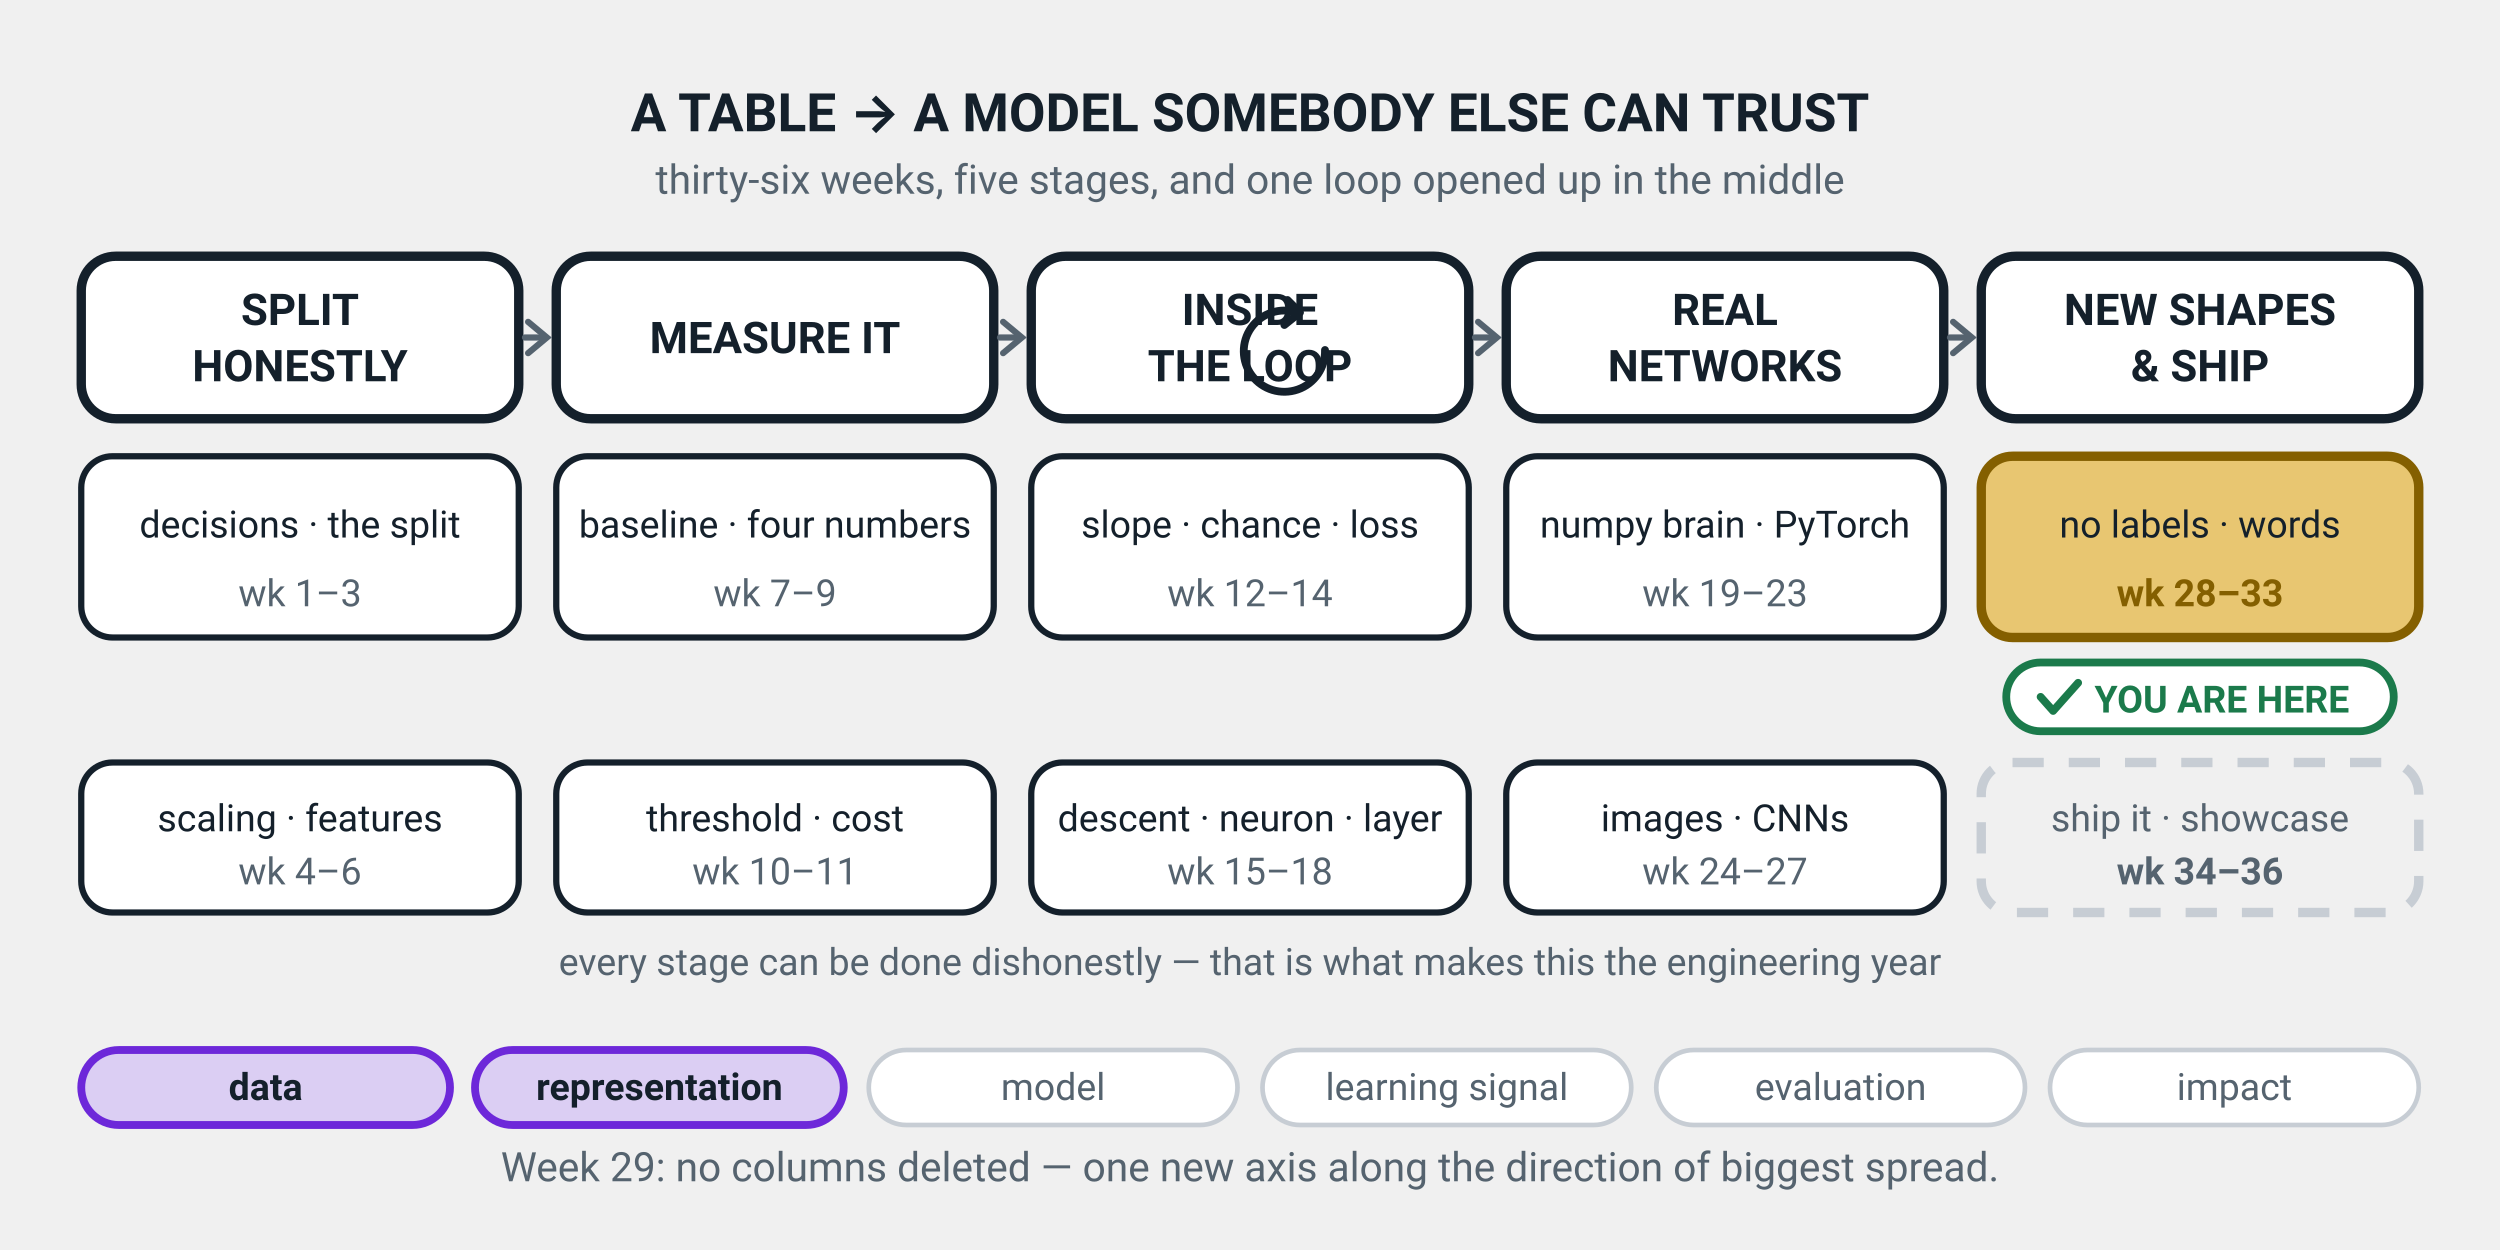
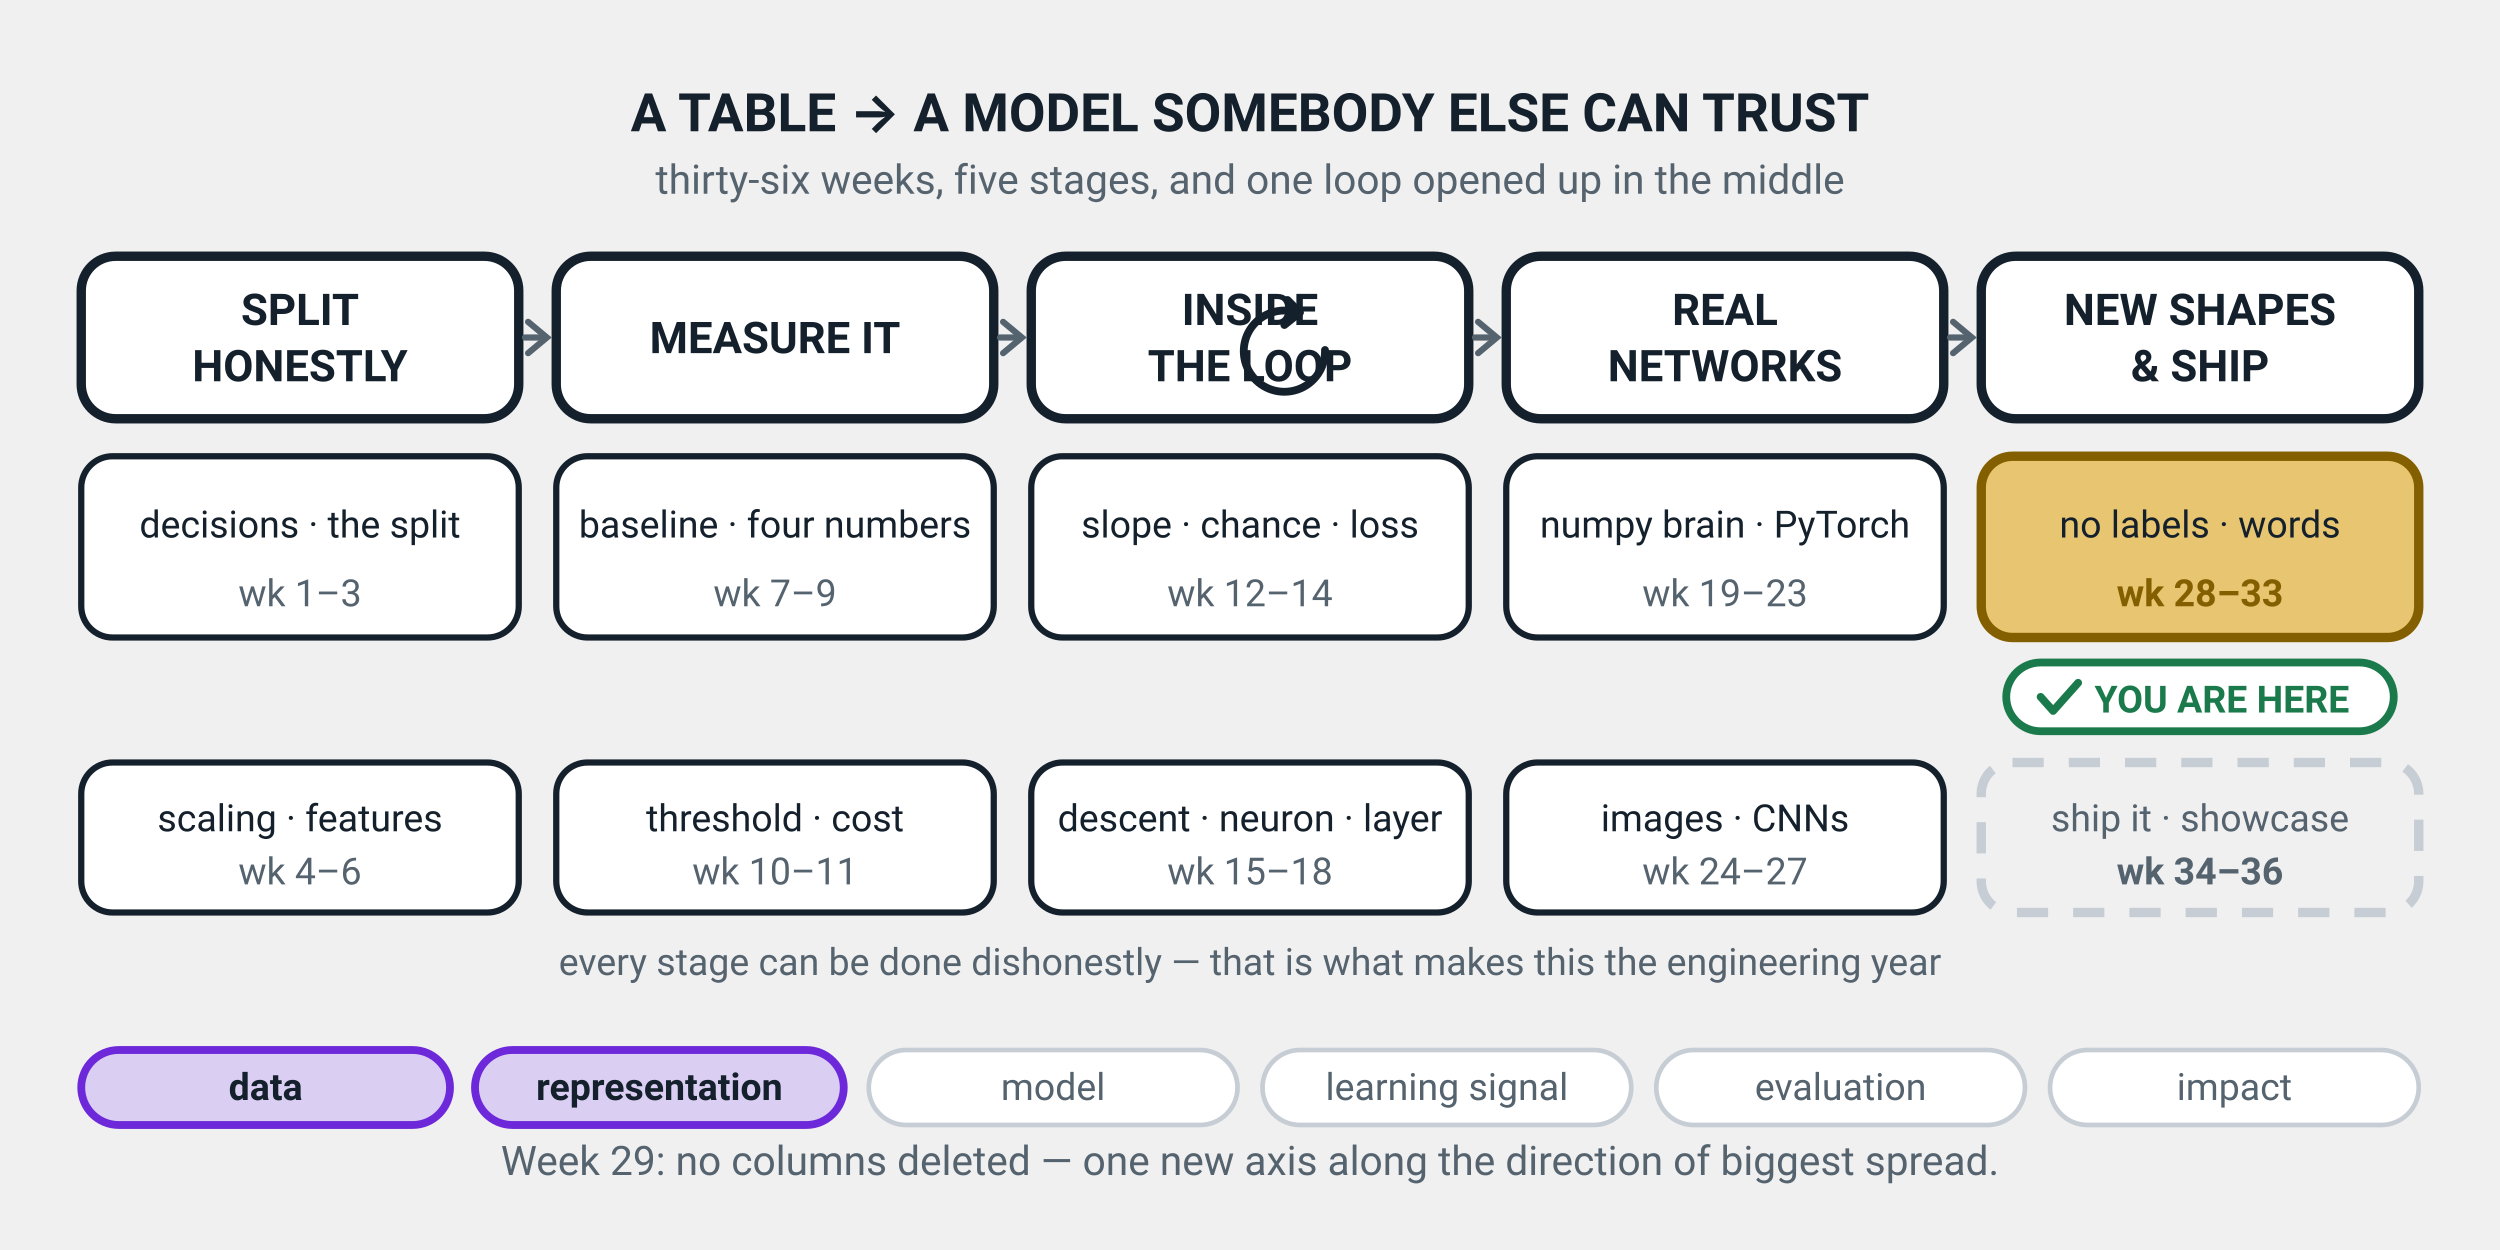
<svg xmlns="http://www.w3.org/2000/svg" viewBox="0 0 800 400" role="img" aria-labelledby="t d" font-family="ui-sans-serif, system-ui, -apple-system, 'Segoe UI', Roboto, sans-serif">
  <text x="400" y="42" text-anchor="middle" font-size="17" font-weight="700" fill="#14202B">
    A TABLE  →  A MODEL SOMEBODY ELSE CAN TRUST</text>
  <text x="400" y="62" text-anchor="middle" font-size="13" fill="#55636F">
    thirty-six weeks, five stages, and one loop opened up in the middle</text>
  <g>
    <rect x="26" y="82" width="140" height="52" rx="11" fill="#FFFFFF" stroke="#14202B" stroke-width="3" />
    <text x="96" y="104" text-anchor="middle" font-size="14" font-weight="700" fill="#14202B">SPLIT</text>
    <text x="96" y="122" text-anchor="middle" font-size="14" font-weight="700" fill="#14202B">HONESTLY</text>
    <rect x="26" y="146" width="140" height="58" rx="10" fill="#FFFFFF" stroke="#14202B" stroke-width="2" />
    <text x="96" y="172" text-anchor="middle" font-size="12" fill="#14202B">decisions · the split</text>
    <text x="96" y="194" text-anchor="middle" font-size="12" fill="#55636F">wk 1–3</text>
    <rect x="26" y="244" width="140" height="48" rx="10" fill="#FFFFFF" stroke="#14202B" stroke-width="2" />
    <text x="96" y="266" text-anchor="middle" font-size="12" fill="#14202B">scaling · features</text>
    <text x="96" y="283" text-anchor="middle" font-size="12" fill="#55636F">wk 4–6</text>
  </g>
  <g>
    <rect x="178" y="82" width="140" height="52" rx="11" fill="#FFFFFF" stroke="#14202B" stroke-width="3" />
    <text x="248" y="113" text-anchor="middle" font-size="14" font-weight="700" fill="#14202B">MEASURE IT</text>
    <rect x="178" y="146" width="140" height="58" rx="10" fill="#FFFFFF" stroke="#14202B" stroke-width="2" />
    <text x="248" y="172" text-anchor="middle" font-size="12" fill="#14202B">baseline · four numbers</text>
    <text x="248" y="194" text-anchor="middle" font-size="12" fill="#55636F">wk 7–9</text>
    <rect x="178" y="244" width="140" height="48" rx="10" fill="#FFFFFF" stroke="#14202B" stroke-width="2" />
    <text x="248" y="266" text-anchor="middle" font-size="12" fill="#14202B">threshold · cost</text>
    <text x="248" y="283" text-anchor="middle" font-size="12" fill="#55636F">wk 10–11</text>
  </g>
  <g>
    <rect x="330" y="82" width="140" height="52" rx="11" fill="#FFFFFF" stroke="#14202B" stroke-width="3" />
    <text x="400" y="104" text-anchor="middle" font-size="14" font-weight="700" fill="#14202B">INSIDE</text>
    <text x="400" y="122" text-anchor="middle" font-size="14" font-weight="700" fill="#14202B">THE LOOP</text>
    <path d="M424 112 a 13 13 0 1 1 -9 -12" fill="none" stroke="#14202B" stroke-width="2.5" stroke-linecap="round" />
    <path d="M412 96 l4 4 -5 4" fill="none" stroke="#14202B" stroke-width="2.5" stroke-linecap="round" stroke-linejoin="round" />
    <rect x="330" y="146" width="140" height="58" rx="10" fill="#FFFFFF" stroke="#14202B" stroke-width="2" />
    <text x="400" y="172" text-anchor="middle" font-size="12" fill="#14202B">slope · chance · loss</text>
    <text x="400" y="194" text-anchor="middle" font-size="12" fill="#55636F">wk 12–14</text>
    <rect x="330" y="244" width="140" height="48" rx="10" fill="#FFFFFF" stroke="#14202B" stroke-width="2" />
    <text x="400" y="266" text-anchor="middle" font-size="12" fill="#14202B">descent · neuron · layer</text>
    <text x="400" y="283" text-anchor="middle" font-size="12" fill="#55636F">wk 15–18</text>
  </g>
  <g>
    <rect x="482" y="82" width="140" height="52" rx="11" fill="#FFFFFF" stroke="#14202B" stroke-width="3" />
    <text x="552" y="104" text-anchor="middle" font-size="14" font-weight="700" fill="#14202B">REAL</text>
    <text x="552" y="122" text-anchor="middle" font-size="14" font-weight="700" fill="#14202B">NETWORKS</text>
    <rect x="482" y="146" width="140" height="58" rx="10" fill="#FFFFFF" stroke="#14202B" stroke-width="2" />
    <text x="552" y="172" text-anchor="middle" font-size="12" fill="#14202B">numpy brain · PyTorch</text>
    <text x="552" y="194" text-anchor="middle" font-size="12" fill="#55636F">wk 19–23</text>
    <rect x="482" y="244" width="140" height="48" rx="10" fill="#FFFFFF" stroke="#14202B" stroke-width="2" />
    <text x="552" y="266" text-anchor="middle" font-size="12" fill="#14202B">images · CNNs</text>
    <text x="552" y="283" text-anchor="middle" font-size="12" fill="#55636F">wk 24–27</text>
  </g>
  <g>
    <rect x="634" y="82" width="140" height="52" rx="11" fill="#FFFFFF" stroke="#14202B" stroke-width="3" />
    <text x="704" y="104" text-anchor="middle" font-size="14" font-weight="700" fill="#14202B">NEW SHAPES</text>
    <text x="704" y="122" text-anchor="middle" font-size="14" font-weight="700" fill="#14202B">&amp; SHIP</text>
    <rect x="634" y="146" width="140" height="58" rx="10" fill="#E8C671" stroke="#845F00" stroke-width="3" />
    <text x="704" y="172" text-anchor="middle" font-size="12" fill="#14202B">no labels · words</text>
    <text x="704" y="194" text-anchor="middle" font-size="12" font-weight="700" fill="#845F00">wk 28–33</text>
    <rect x="642" y="212" width="124" height="22" rx="11" fill="#FFFFFF" stroke="#1B7A4B" stroke-width="2.5" />
    <path d="M653 223 l4 4.5 l8 -9" fill="none" stroke="#1B7A4B" stroke-width="2.5" stroke-linecap="round" stroke-linejoin="round" />
    <text x="711" y="228" text-anchor="middle" font-size="12" font-weight="700" fill="#1B7A4B">YOU ARE HERE</text>
    <rect x="634" y="244" width="140" height="48" rx="10" fill="none" stroke="#C7CDD4" stroke-width="3" stroke-dasharray="10 8" />
    <text x="704" y="266" text-anchor="middle" font-size="12" fill="#55636F">ship it · showcase</text>
    <text x="704" y="283" text-anchor="middle" font-size="12" font-weight="700" fill="#55636F">wk 34–36</text>
  </g>
  <g stroke="#55636F" stroke-width="2" fill="none" stroke-linecap="round">
    <path d="M168 108 L174 108" />
    <path d="M169 103 l6 5 -6 5" />
    <path d="M320 108 L326 108" />
    <path d="M321 103 l6 5 -6 5" />
    <path d="M472 108 L478 108" />
    <path d="M473 103 l6 5 -6 5" />
    <path d="M624 108 L630 108" />
    <path d="M625 103 l6 5 -6 5" />
  </g>
  <text x="400" y="312" text-anchor="middle" font-size="12" fill="#55636F">
    every stage can be done dishonestly — that is what makes this the engineering year</text>
  <g font-size="12" text-anchor="middle">
    <rect x="26" y="336" width="118" height="24" rx="12" fill="#DBCEF3" stroke="#6D28D9" stroke-width="2.5" />
    <text x="85" y="352" font-weight="700" fill="#14202B">data</text>
    <rect x="152" y="336" width="118" height="24" rx="12" fill="#DBCEF3" stroke="#6D28D9" stroke-width="2.5" />
    <text x="211" y="352" font-weight="700" fill="#14202B">representation</text>
    <rect x="278" y="336" width="118" height="24" rx="12" fill="#FFFFFF" stroke="#C7CDD4" stroke-width="1.5" />
    <text x="337" y="352" fill="#55636F">model</text>
    <rect x="404" y="336" width="118" height="24" rx="12" fill="#FFFFFF" stroke="#C7CDD4" stroke-width="1.5" />
    <text x="463" y="352" fill="#55636F">learning signal</text>
    <rect x="530" y="336" width="118" height="24" rx="12" fill="#FFFFFF" stroke="#C7CDD4" stroke-width="1.5" />
    <text x="589" y="352" fill="#55636F">evaluation</text>
    <rect x="656" y="336" width="118" height="24" rx="12" fill="#FFFFFF" stroke="#C7CDD4" stroke-width="1.5" />
    <text x="715" y="352" fill="#55636F">impact</text>
  </g>
-   <text x="400" y="378" text-anchor="middle" font-size="13" fill="#55636F">
+   <text x="400" y="376" text-anchor="middle" font-size="13" fill="#55636F">
    Week 29: no columns deleted — one new axis along the direction of biggest spread.</text>
</svg>
